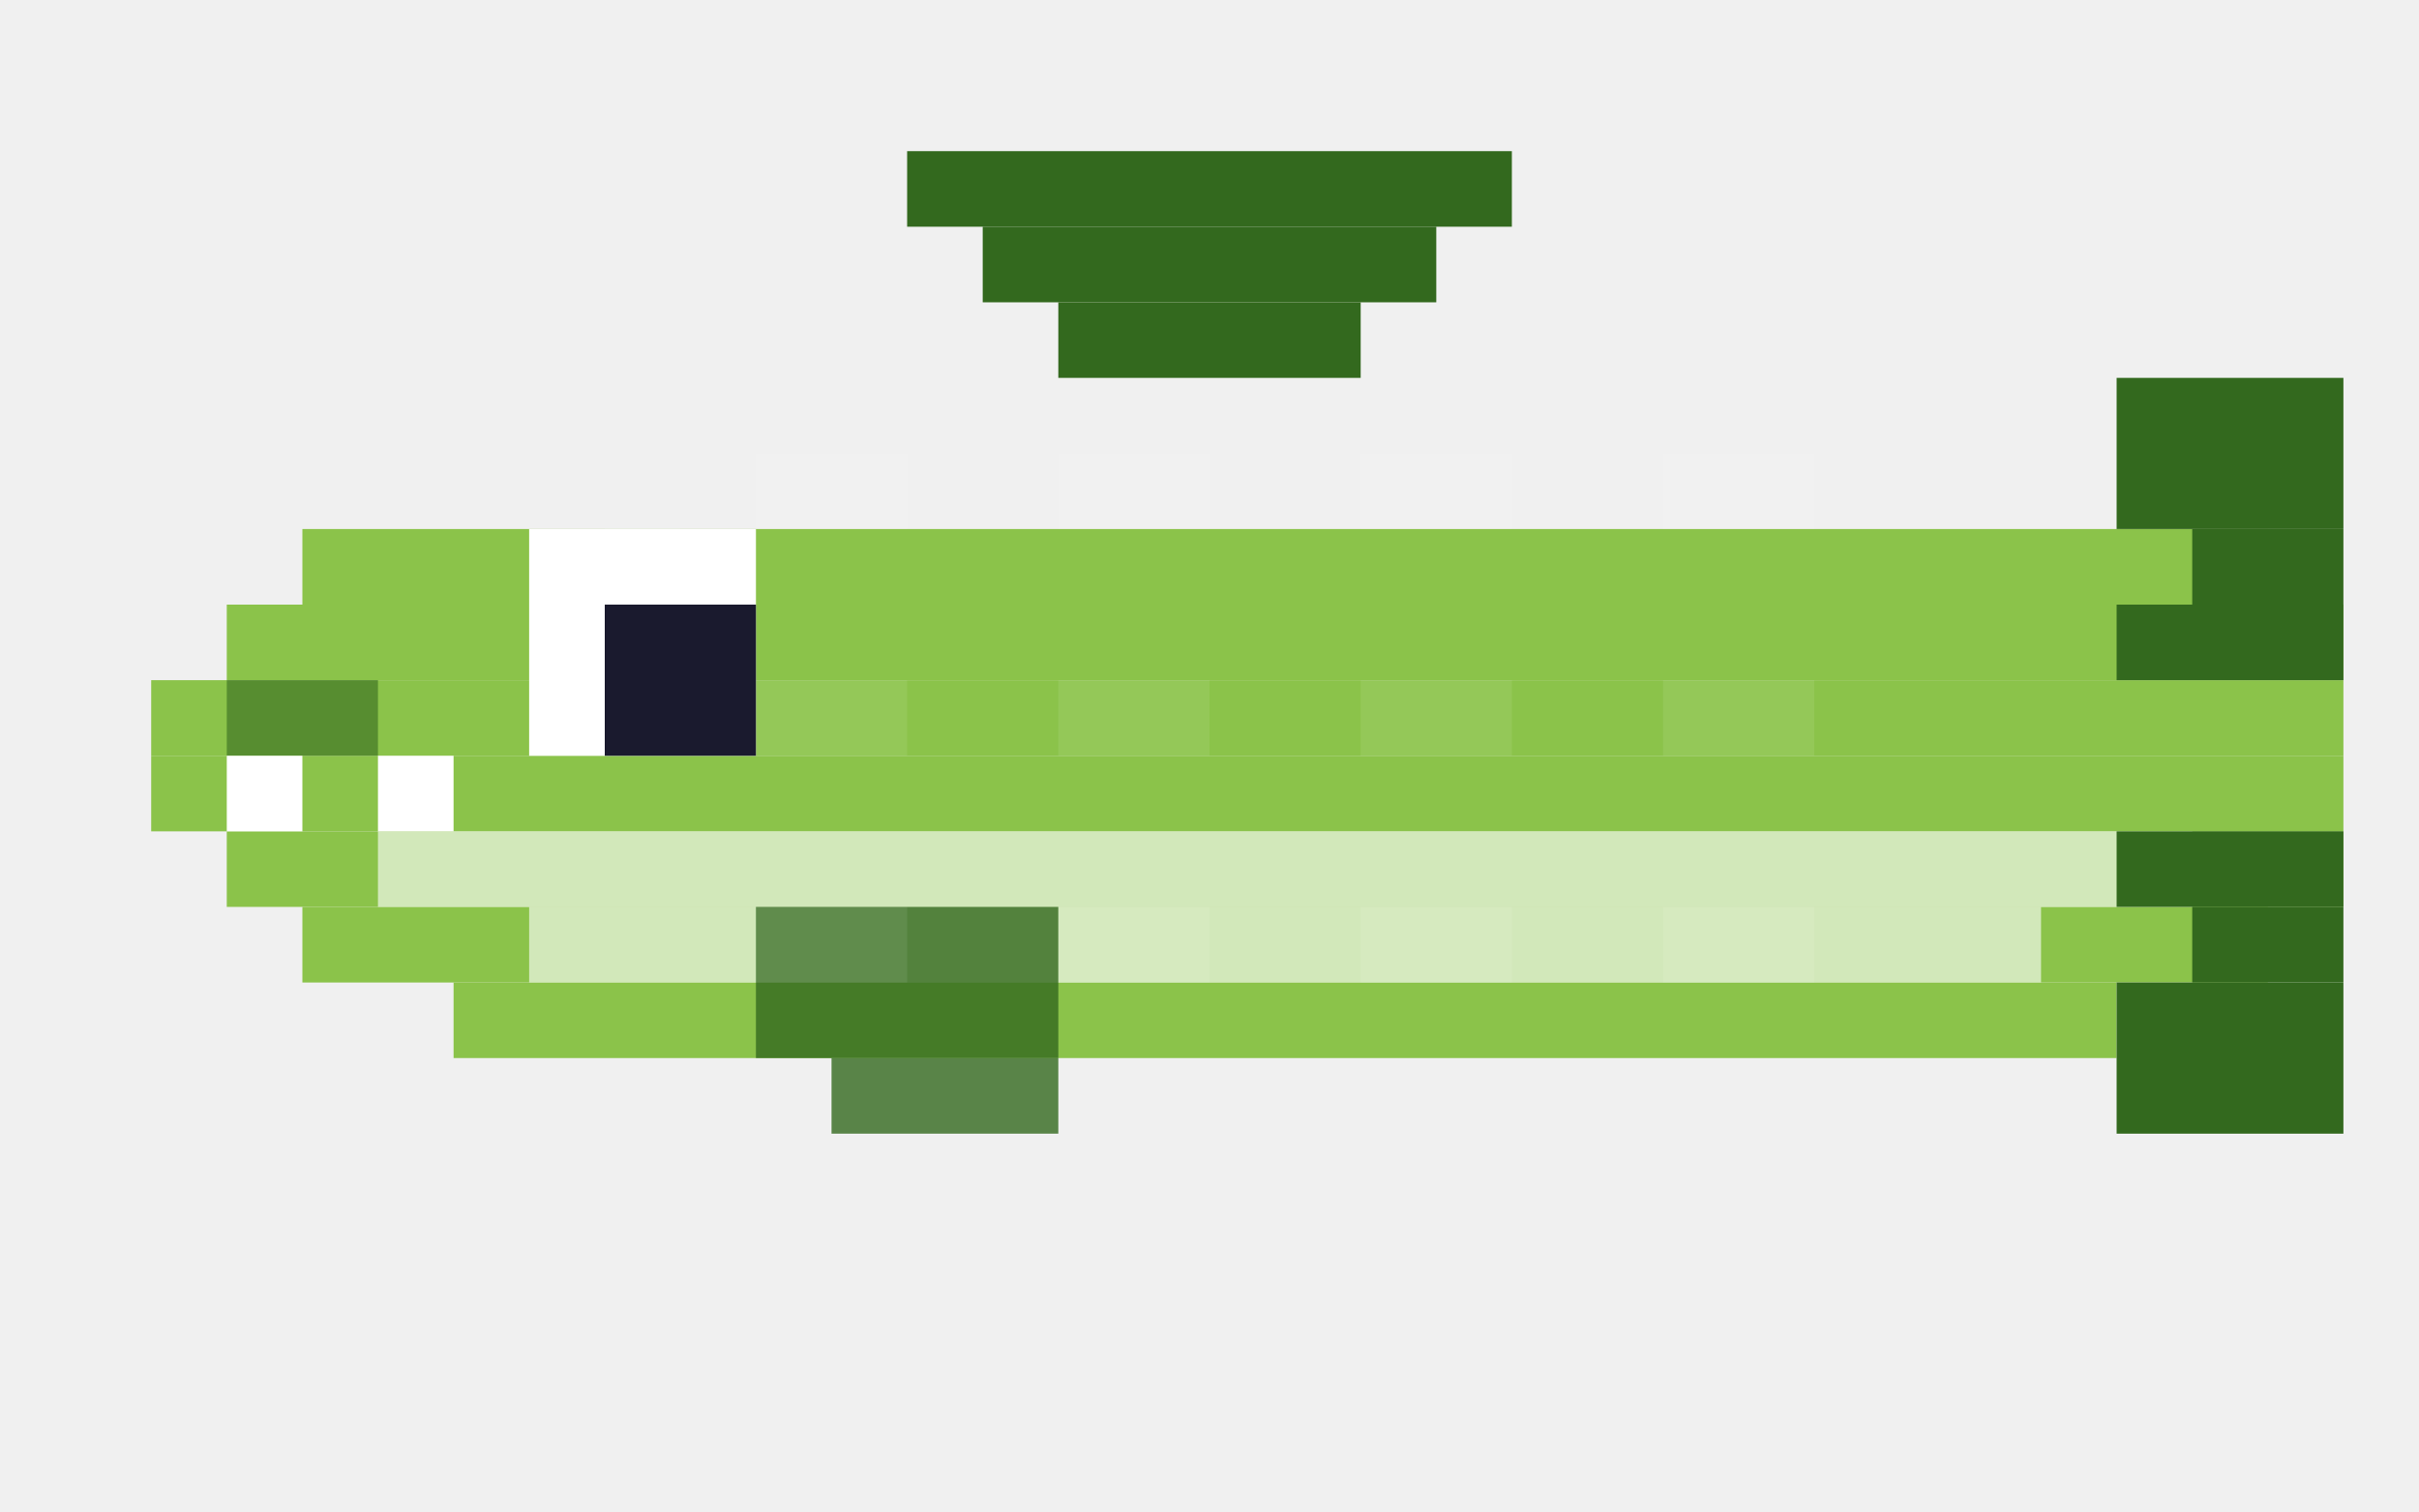
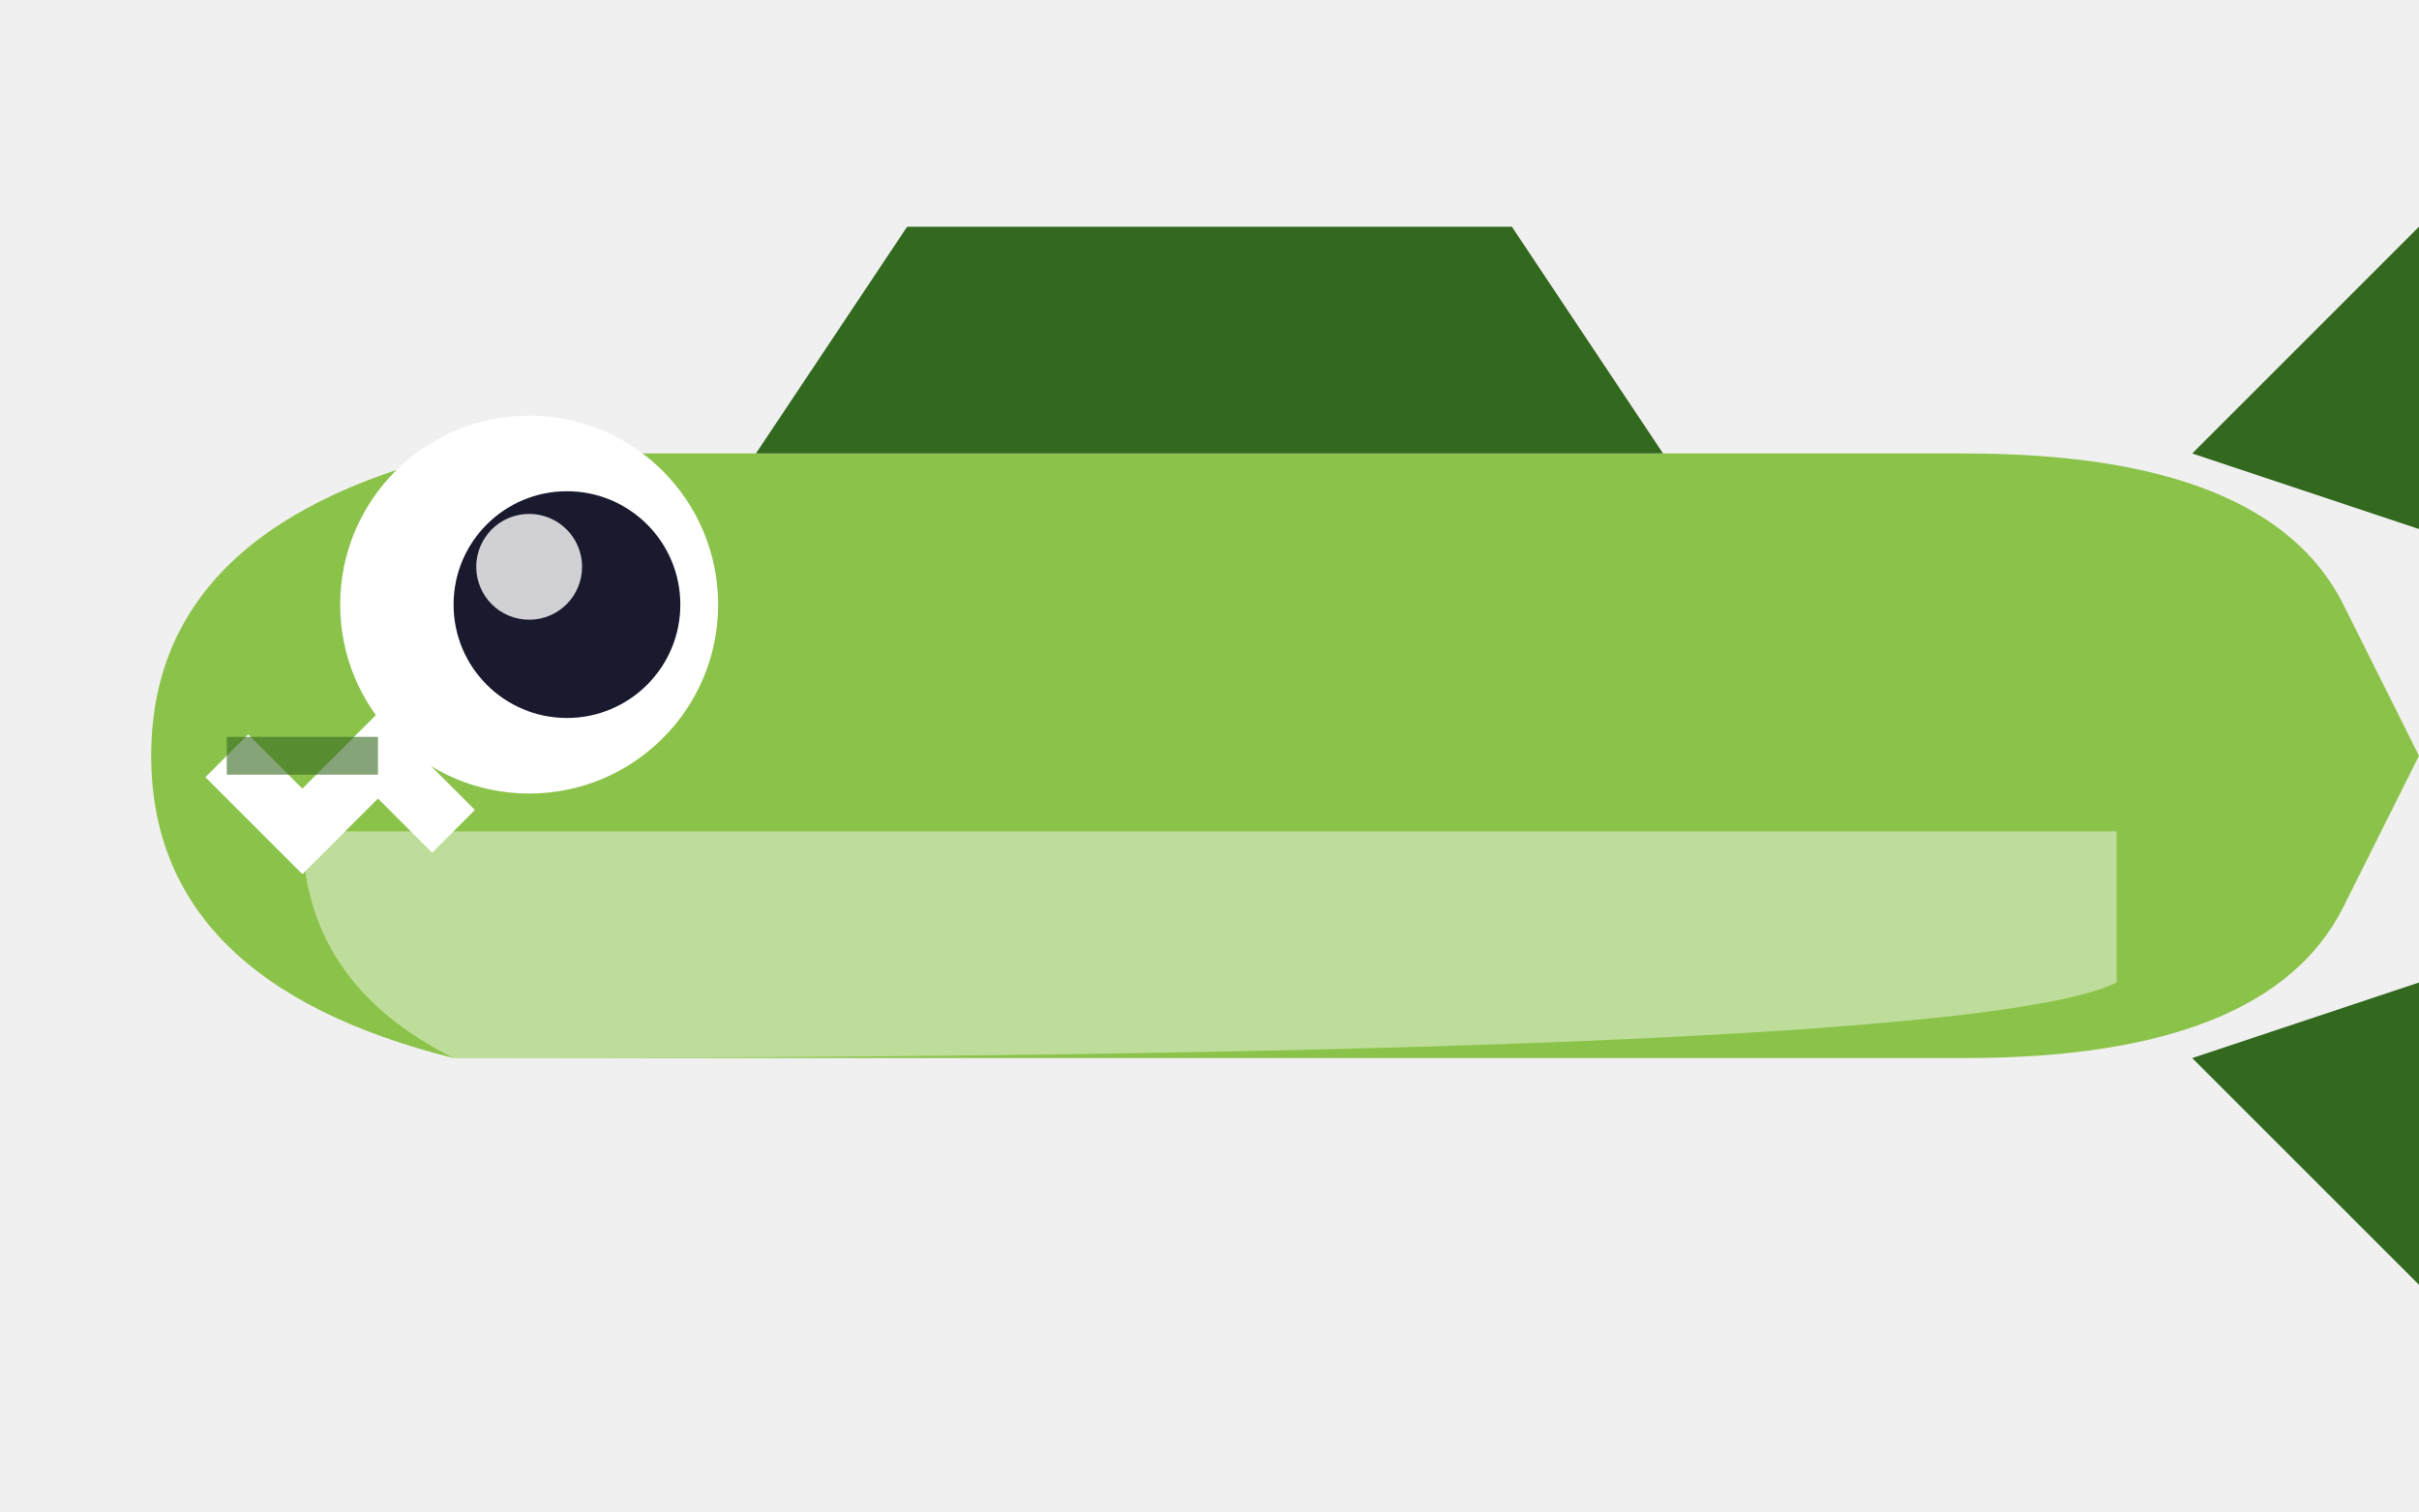
- <svg xmlns="http://www.w3.org/2000/svg" viewBox="0 0 32 20" width="64" height="40" style="image-rendering:pixelated">
-   <rect x="4" y="7" width="26" height="1" fill="#8BC34A" />
-   <rect x="3" y="8" width="28" height="1" fill="#8BC34A" />
-   <rect x="2" y="9" width="29" height="1" fill="#8BC34A" />
-   <rect x="2" y="10" width="29" height="1" fill="#8BC34A" />
-   <rect x="3" y="11" width="28" height="1" fill="#8BC34A" />
-   <rect x="4" y="12" width="26" height="1" fill="#8BC34A" />
-   <rect x="6" y="13" width="22" height="1" fill="#8BC34A" />
-   <rect x="5" y="11" width="24" height="1" fill="#F1F8E9" opacity="0.7" />
-   <rect x="7" y="12" width="20" height="1" fill="#F1F8E9" opacity="0.7" />
-   <rect x="28" y="5" width="3" height="2" fill="#33691E" />
-   <rect x="29" y="7" width="2" height="1" fill="#33691E" />
-   <rect x="28" y="8" width="3" height="1" fill="#33691E" />
-   <rect x="28" y="11" width="3" height="1" fill="#33691E" />
-   <rect x="29" y="12" width="2" height="1" fill="#33691E" />
-   <rect x="28" y="13" width="3" height="2" fill="#33691E" />
-   <rect x="12" y="2" width="8" height="1" fill="#33691E" />
-   <rect x="13" y="3" width="6" height="1" fill="#33691E" />
-   <rect x="14" y="4" width="4" height="1" fill="#33691E" />
-   <rect x="10" y="12" width="4" height="2" fill="#33691E" opacity="0.8" />
-   <rect x="11" y="14" width="3" height="1" fill="#33691E" opacity="0.8" />
-   <rect x="7" y="7" width="3" height="3" fill="white" />
-   <rect x="8" y="8" width="2" height="2" fill="#1a1a2e" />
-   <rect x="8" y="7" width="1" height="1" fill="white" opacity="0.8" />
-   <rect x="3" y="9" width="2" height="1" fill="#33691E" opacity="0.6" />
-   <rect x="3" y="10" width="1" height="1" fill="white" />
-   <rect x="5" y="10" width="1" height="1" fill="white" />
-   <rect x="10" y="6" width="2" height="1" fill="white" opacity="0.08" />
-   <rect x="14" y="6" width="2" height="1" fill="white" opacity="0.08" />
-   <rect x="18" y="6" width="2" height="1" fill="white" opacity="0.08" />
-   <rect x="22" y="6" width="2" height="1" fill="white" opacity="0.08" />
-   <rect x="10" y="9" width="2" height="1" fill="white" opacity="0.08" />
-   <rect x="14" y="9" width="2" height="1" fill="white" opacity="0.08" />
-   <rect x="18" y="9" width="2" height="1" fill="white" opacity="0.08" />
-   <rect x="22" y="9" width="2" height="1" fill="white" opacity="0.08" />
-   <rect x="10" y="12" width="2" height="1" fill="white" opacity="0.08" />
-   <rect x="14" y="12" width="2" height="1" fill="white" opacity="0.08" />
-   <rect x="18" y="12" width="2" height="1" fill="white" opacity="0.08" />
-   <rect x="22" y="12" width="2" height="1" fill="white" opacity="0.08" />
+ <svg xmlns="http://www.w3.org/2000/svg" viewBox="0 0 32 20" width="64" height="40">
+   <path d="M2,10 Q2,7 6,6 L26,6 Q30,6 31,8 L32,10 L31,12 Q30,14 26,14 L6,14 Q2,13 2,10 Z" fill="#8BC34A" />
+   <path d="M4,11 L28,11 L28,13 Q26,14 6,14 Q4,13 4,11 Z" fill="#F1F8E9" opacity="0.5" />
+   <path d="M29,6 L32,3 L32,7 Z" fill="#33691E" />
+   <path d="M29,14 L32,17 L32,13 Z" fill="#33691E" />
+   <path d="M10,6 L12,3 L20,3 L22,6 Z" fill="#33691E" />
+   <circle cx="7" cy="8" r="2.5" fill="white" />
+   <circle cx="7.5" cy="8" r="1.5" fill="#1a1a2e" />
+   <circle cx="7" cy="7.5" r="0.7" fill="white" opacity="0.8" />
+   <path d="M3,10 L4,11 L5,10 L6,11" fill="none" stroke="white" stroke-width="0.8" />
+   <line x1="3" y1="10" x2="5" y2="10" stroke="#33691E" stroke-width="0.5" opacity="0.6" />
</svg>
